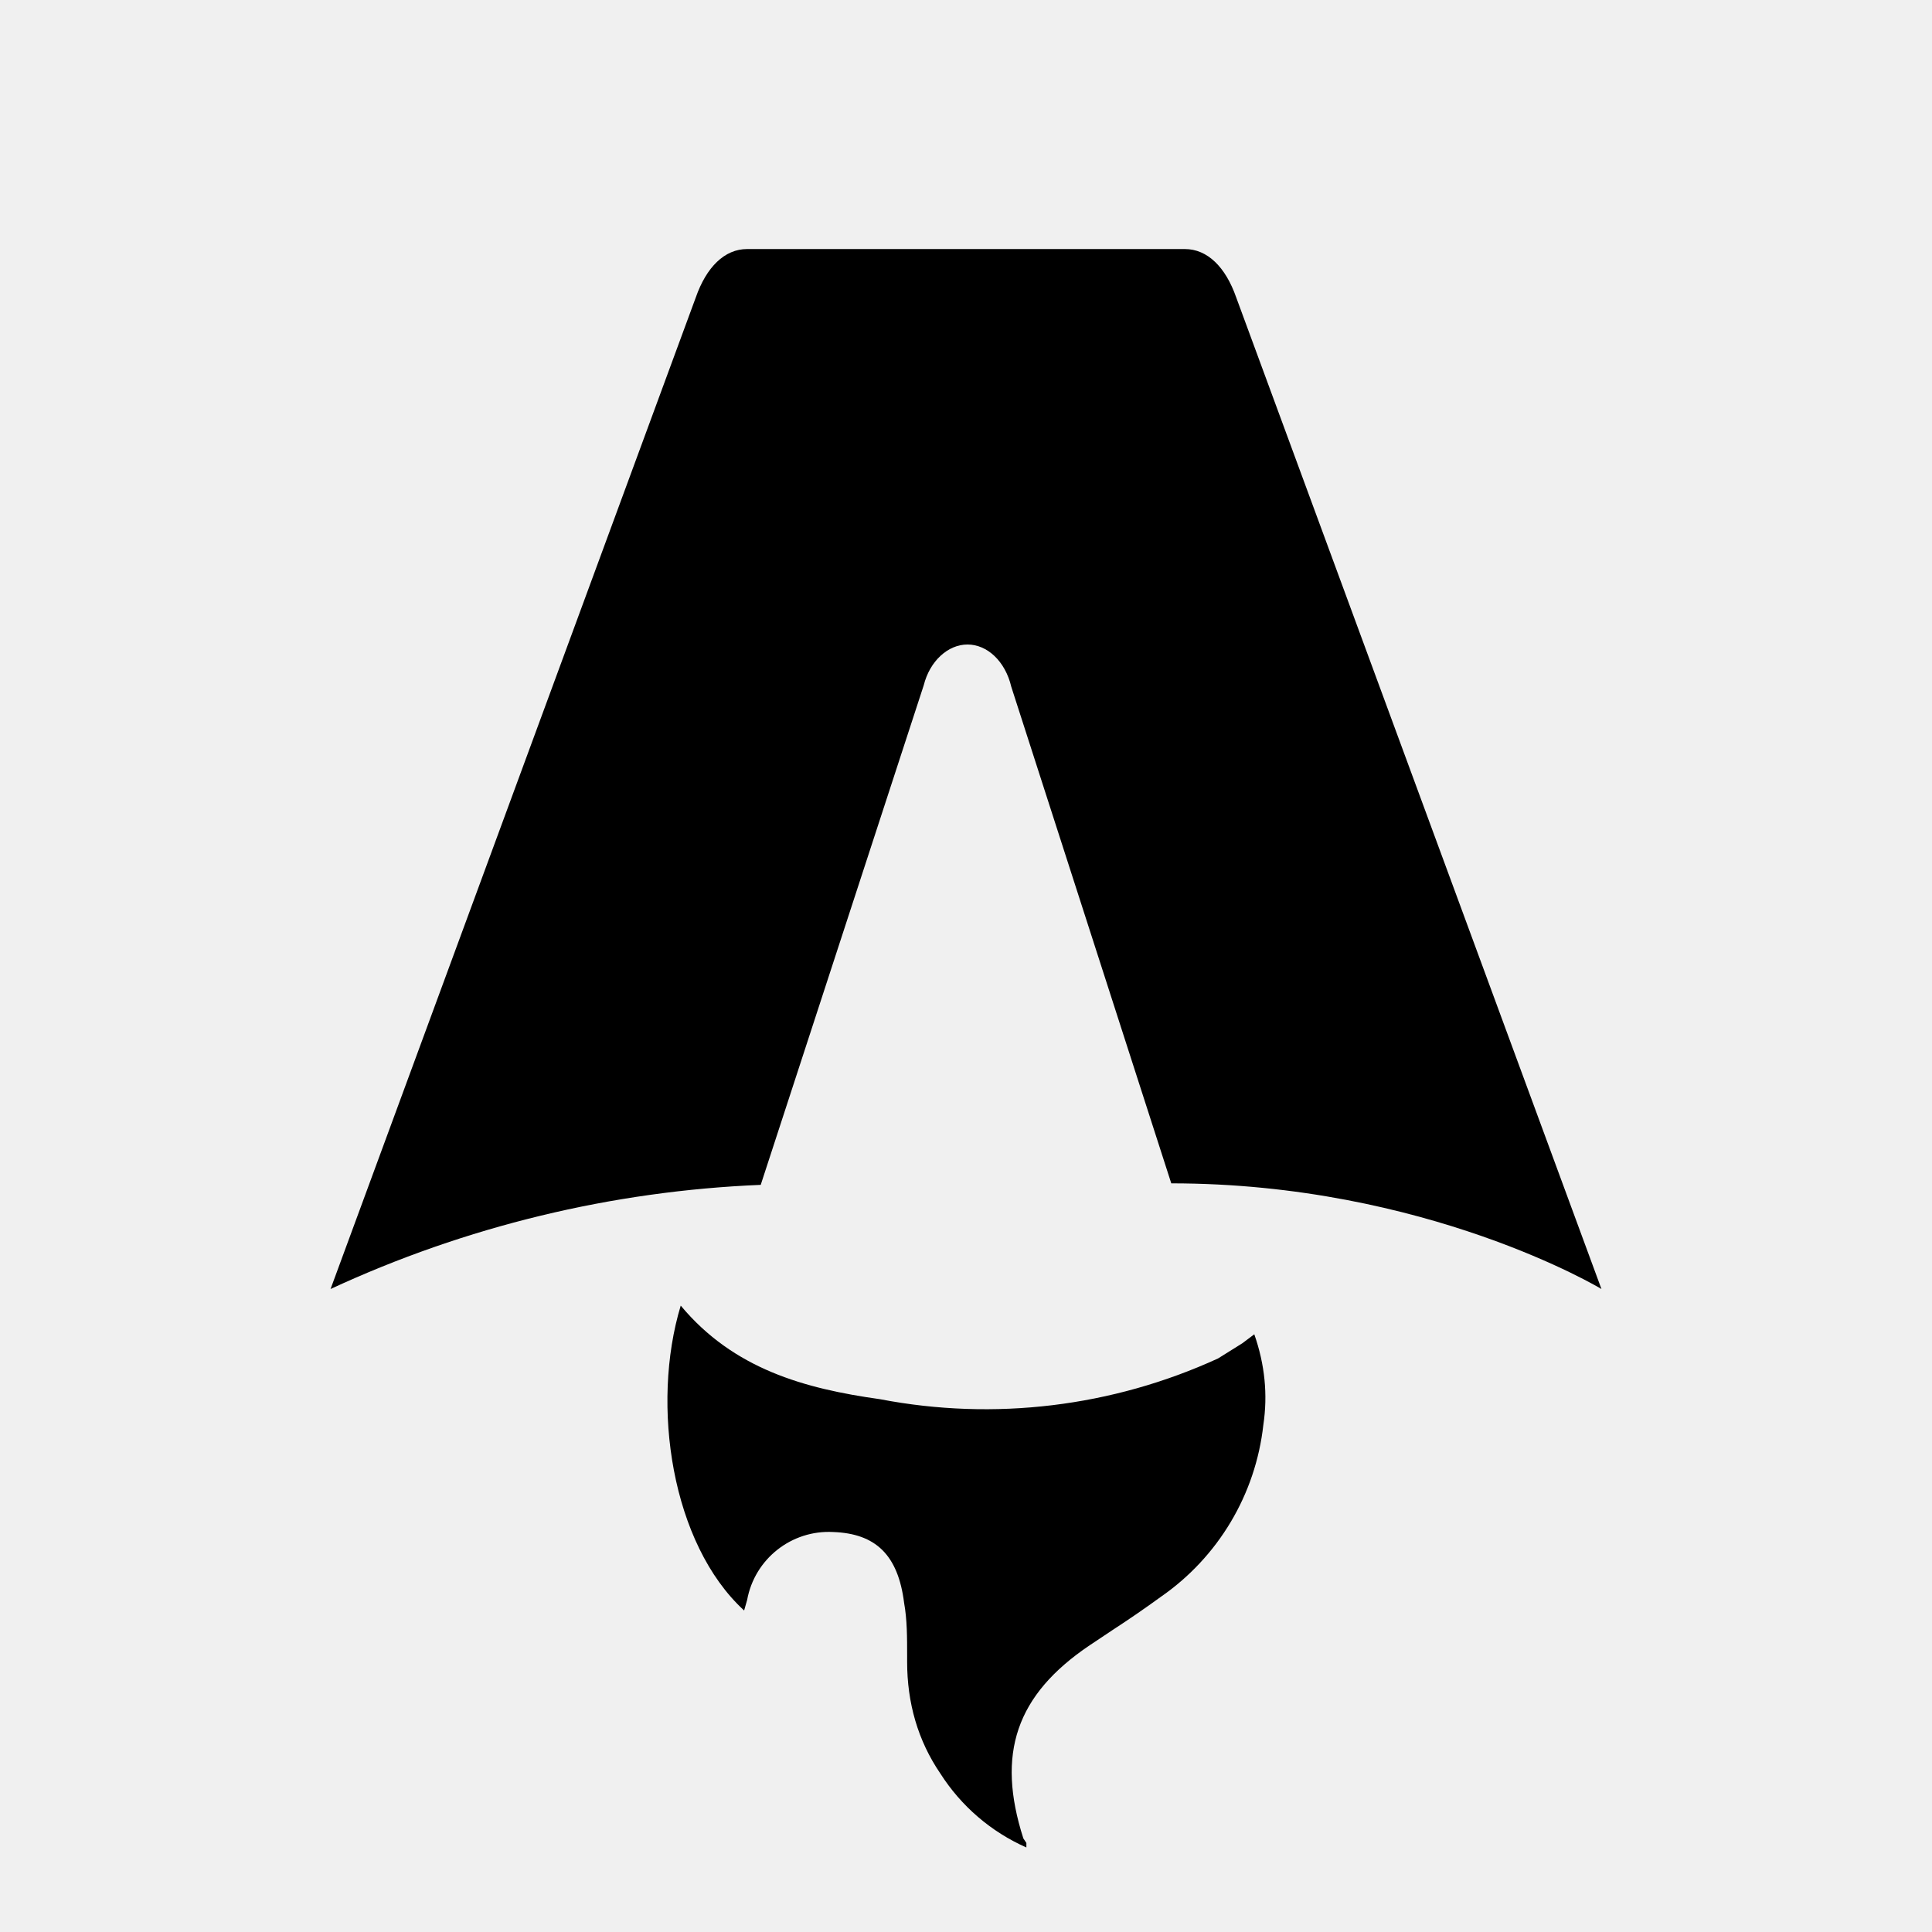
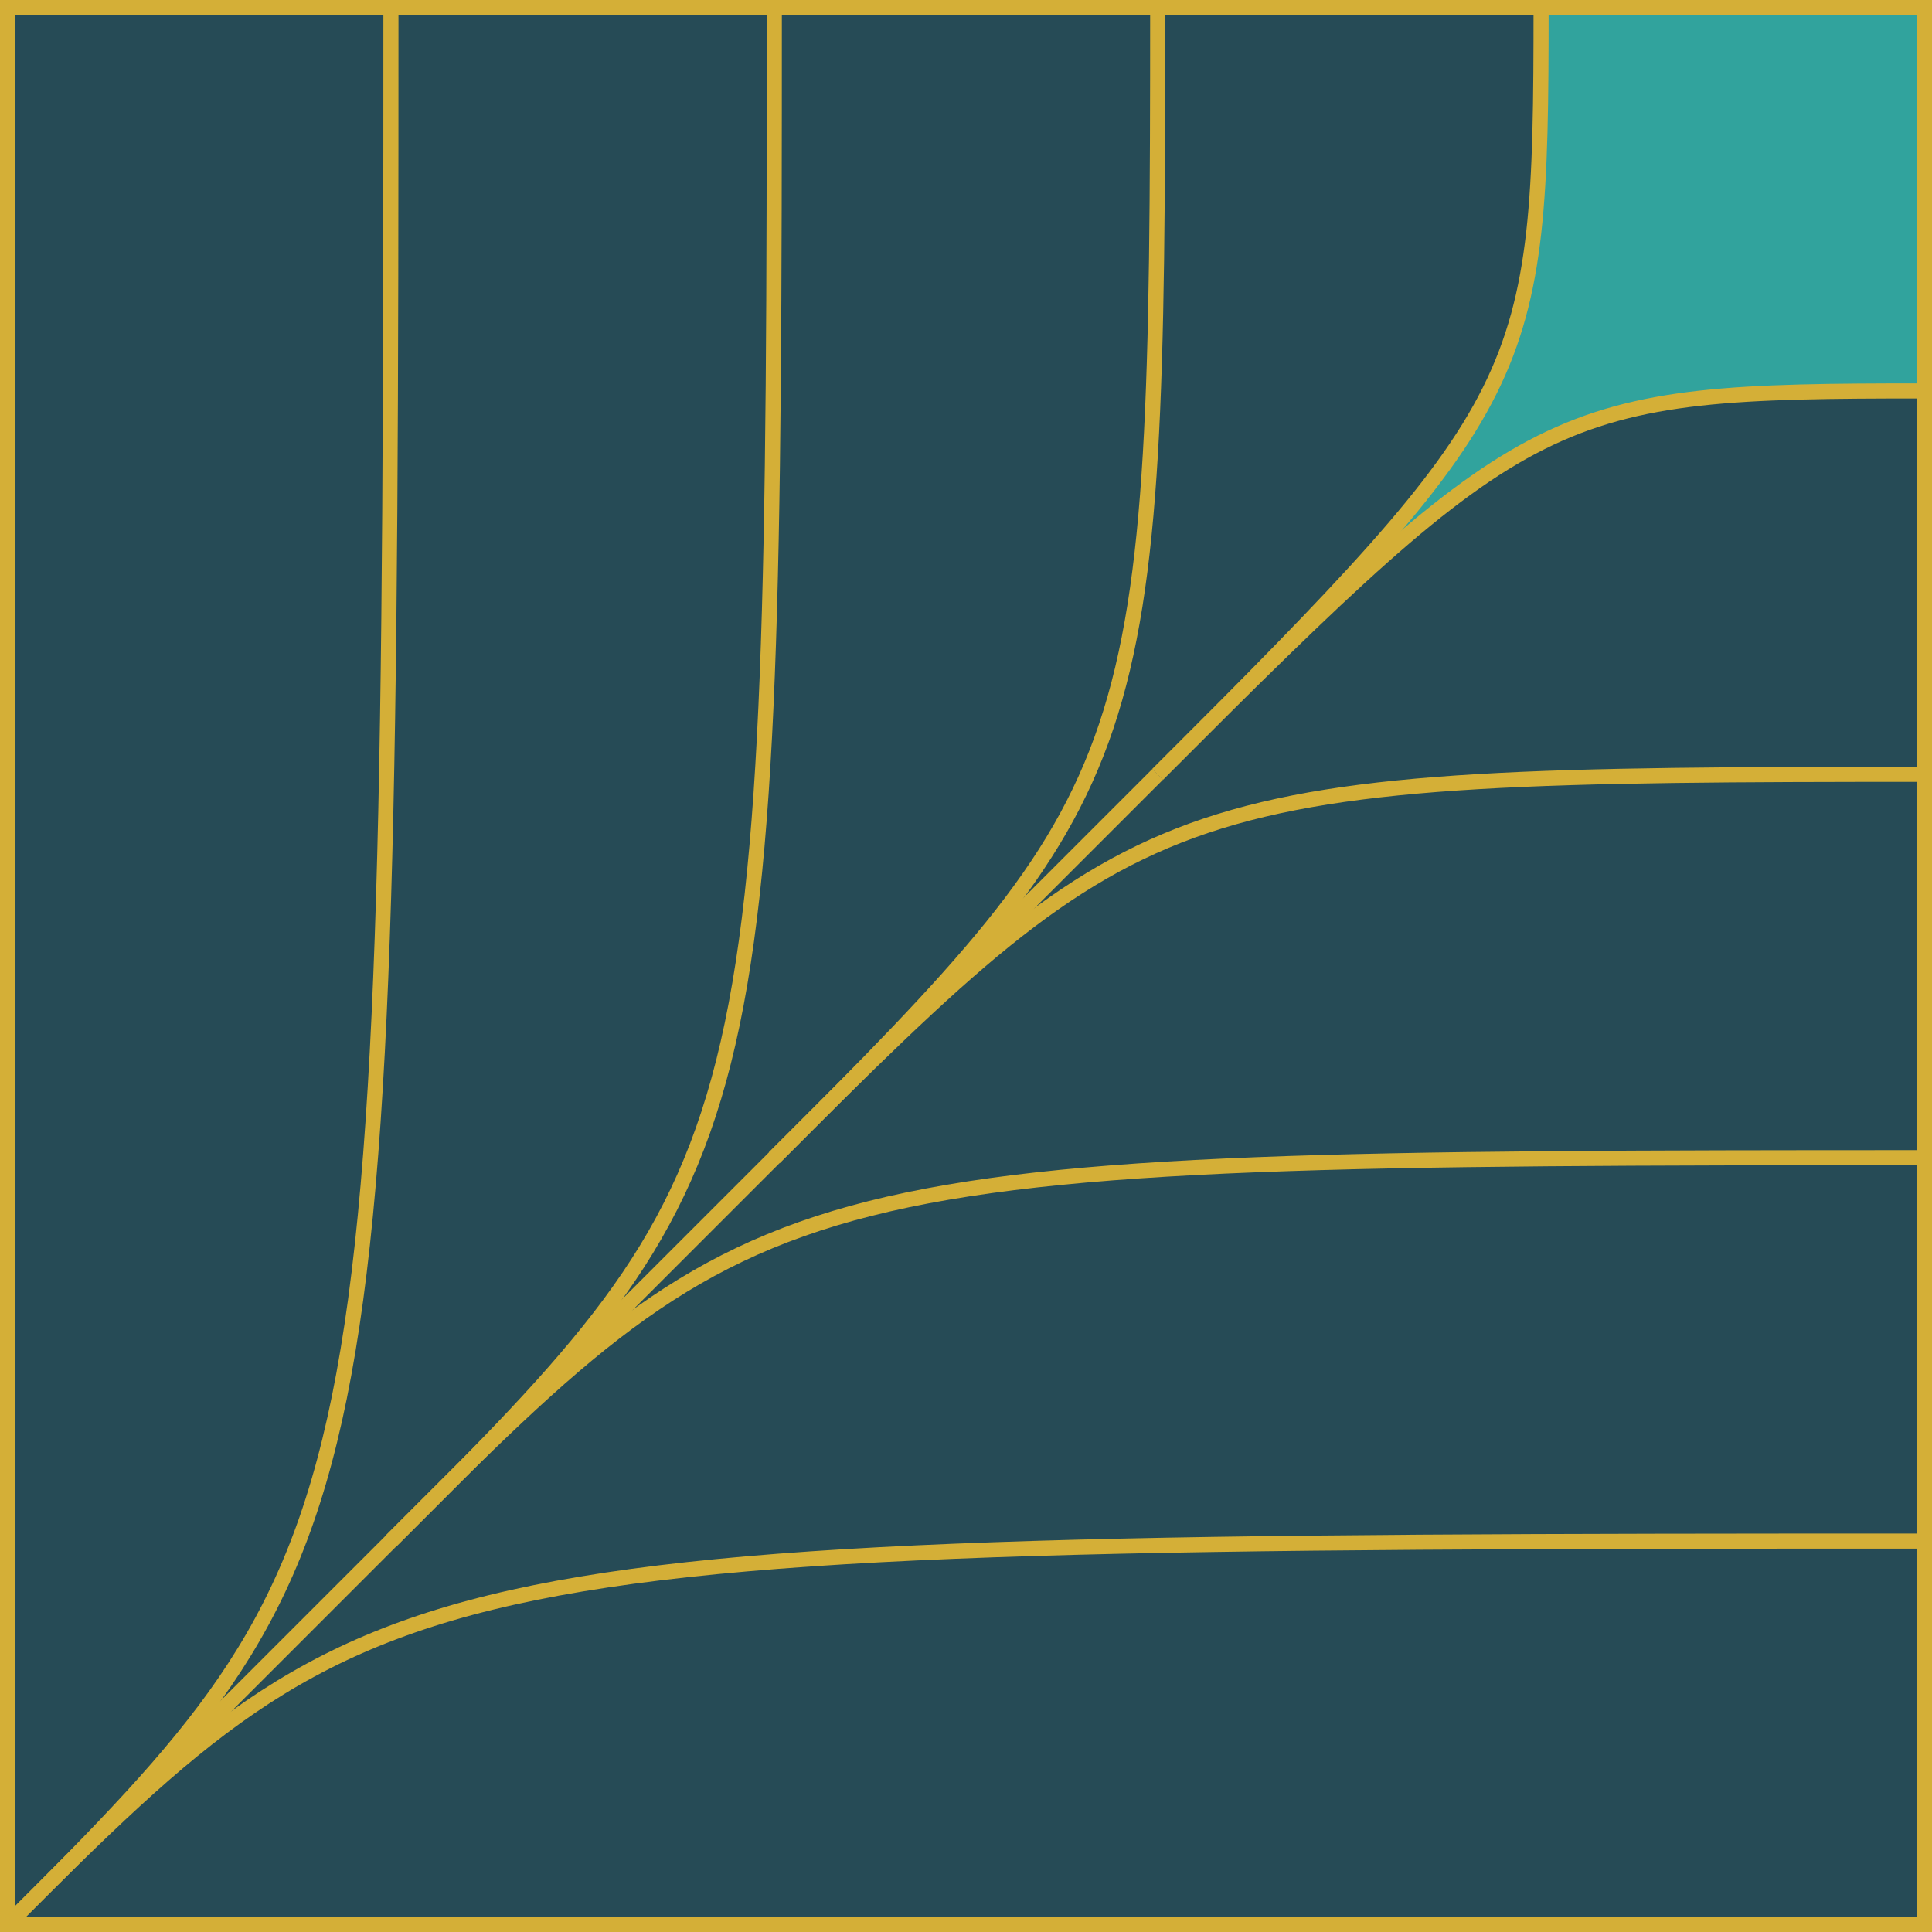
- <svg xmlns="http://www.w3.org/2000/svg" fill="none" viewBox="0 0 128 128">
-   <path d="M50.4 78.5a75.1 75.1 0 0 0-28.5 6.9l24.2-65.7c.7-2 1.9-3.2 3.4-3.2h29c1.5 0 2.7 1.2 3.4 3.2l24.2 65.7s-11.6-7-28.5-7L67 45.5c-.4-1.7-1.6-2.8-2.9-2.8-1.3 0-2.5 1.1-2.9 2.7L50.4 78.5Zm-1.1 28.2Zm-4.2-20.2c-2 6.6-.6 15.8 4.2 20.2a17.5 17.5 0 0 1 .2-.7 5.5 5.5 0 0 1 5.7-4.5c2.8.1 4.3 1.5 4.7 4.7.2 1.1.2 2.3.2 3.5v.4c0 2.7.7 5.2 2.2 7.4a13 13 0 0 0 5.7 4.9v-.3l-.2-.3c-1.8-5.6-.5-9.5 4.4-12.8l1.5-1a73 73 0 0 0 3.2-2.2 16 16 0 0 0 6.8-11.4c.3-2 .1-4-.6-6l-.8.6-1.6 1a37 37 0 0 1-22.4 2.7c-5-.7-9.7-2-13.2-6.2Z" />
-   <style>
-         path { fill: #000; }
-         @media (prefers-color-scheme: dark) {
-             path { fill: #FFF; }
-         }
+ <svg xmlns="http://www.w3.org/2000/svg" id="Calque_2" data-name="Calque 2" viewBox="0 0 128 128">
+   <defs>
+     <style>
+       .cls-1 {
+         fill: none;
+         stroke: #d4af37;
+         stroke-miterlimit: 10;
+       }
+ 
+       .cls-2 {
+         fill: #264b56;
+       }
+ 
+       .cls-3 {
+         fill: #31a39d;
+       }
    </style>
+   </defs>
+   <g id="Calque_1-2" data-name="Calque 1">
+     <g>
+       <rect class="cls-2" x=".5" y=".5" width="127" height="127" />
+       <path class="cls-3" d="m102.1.5c0,24.76-.63,26.03-25.4,50.8,24.76-24.76,26.03-25.4,50.8-25.4V.5h-25.4Z" />
+       <line class="cls-1" x1="76.7" y1="51.3" x2=".5" y2="127.5" />
+       <path class="cls-1" d="m.5,127.5C25.26,102.73,25.9,101.46,25.9.5" />
+       <path class="cls-1" d="m51.3.5c0,75.56-.5,76.83-25.4,101.6" />
+       <path class="cls-1" d="m76.7.5c0,50.16-.63,51.43-25.4,76.2" />
+       <path class="cls-1" d="m102.1.5c0,24.76-.63,26.03-25.4,50.8" />
+       <path class="cls-1" d="m.5,127.5c24.77-24.76,26.04-25.4,127-25.4" />
+       <path class="cls-1" d="m127.5,76.7c-75.56,0-76.83.5-101.6,25.4" />
+       <path class="cls-1" d="m127.5,51.3c-50.16,0-51.43.63-76.2,25.4" />
+       <path class="cls-1" d="m127.5,25.9c-24.76,0-26.03.63-50.8,25.4" />
+       <rect class="cls-1" x=".5" y=".5" width="127" height="127" />
+     </g>
+   </g>
</svg>
